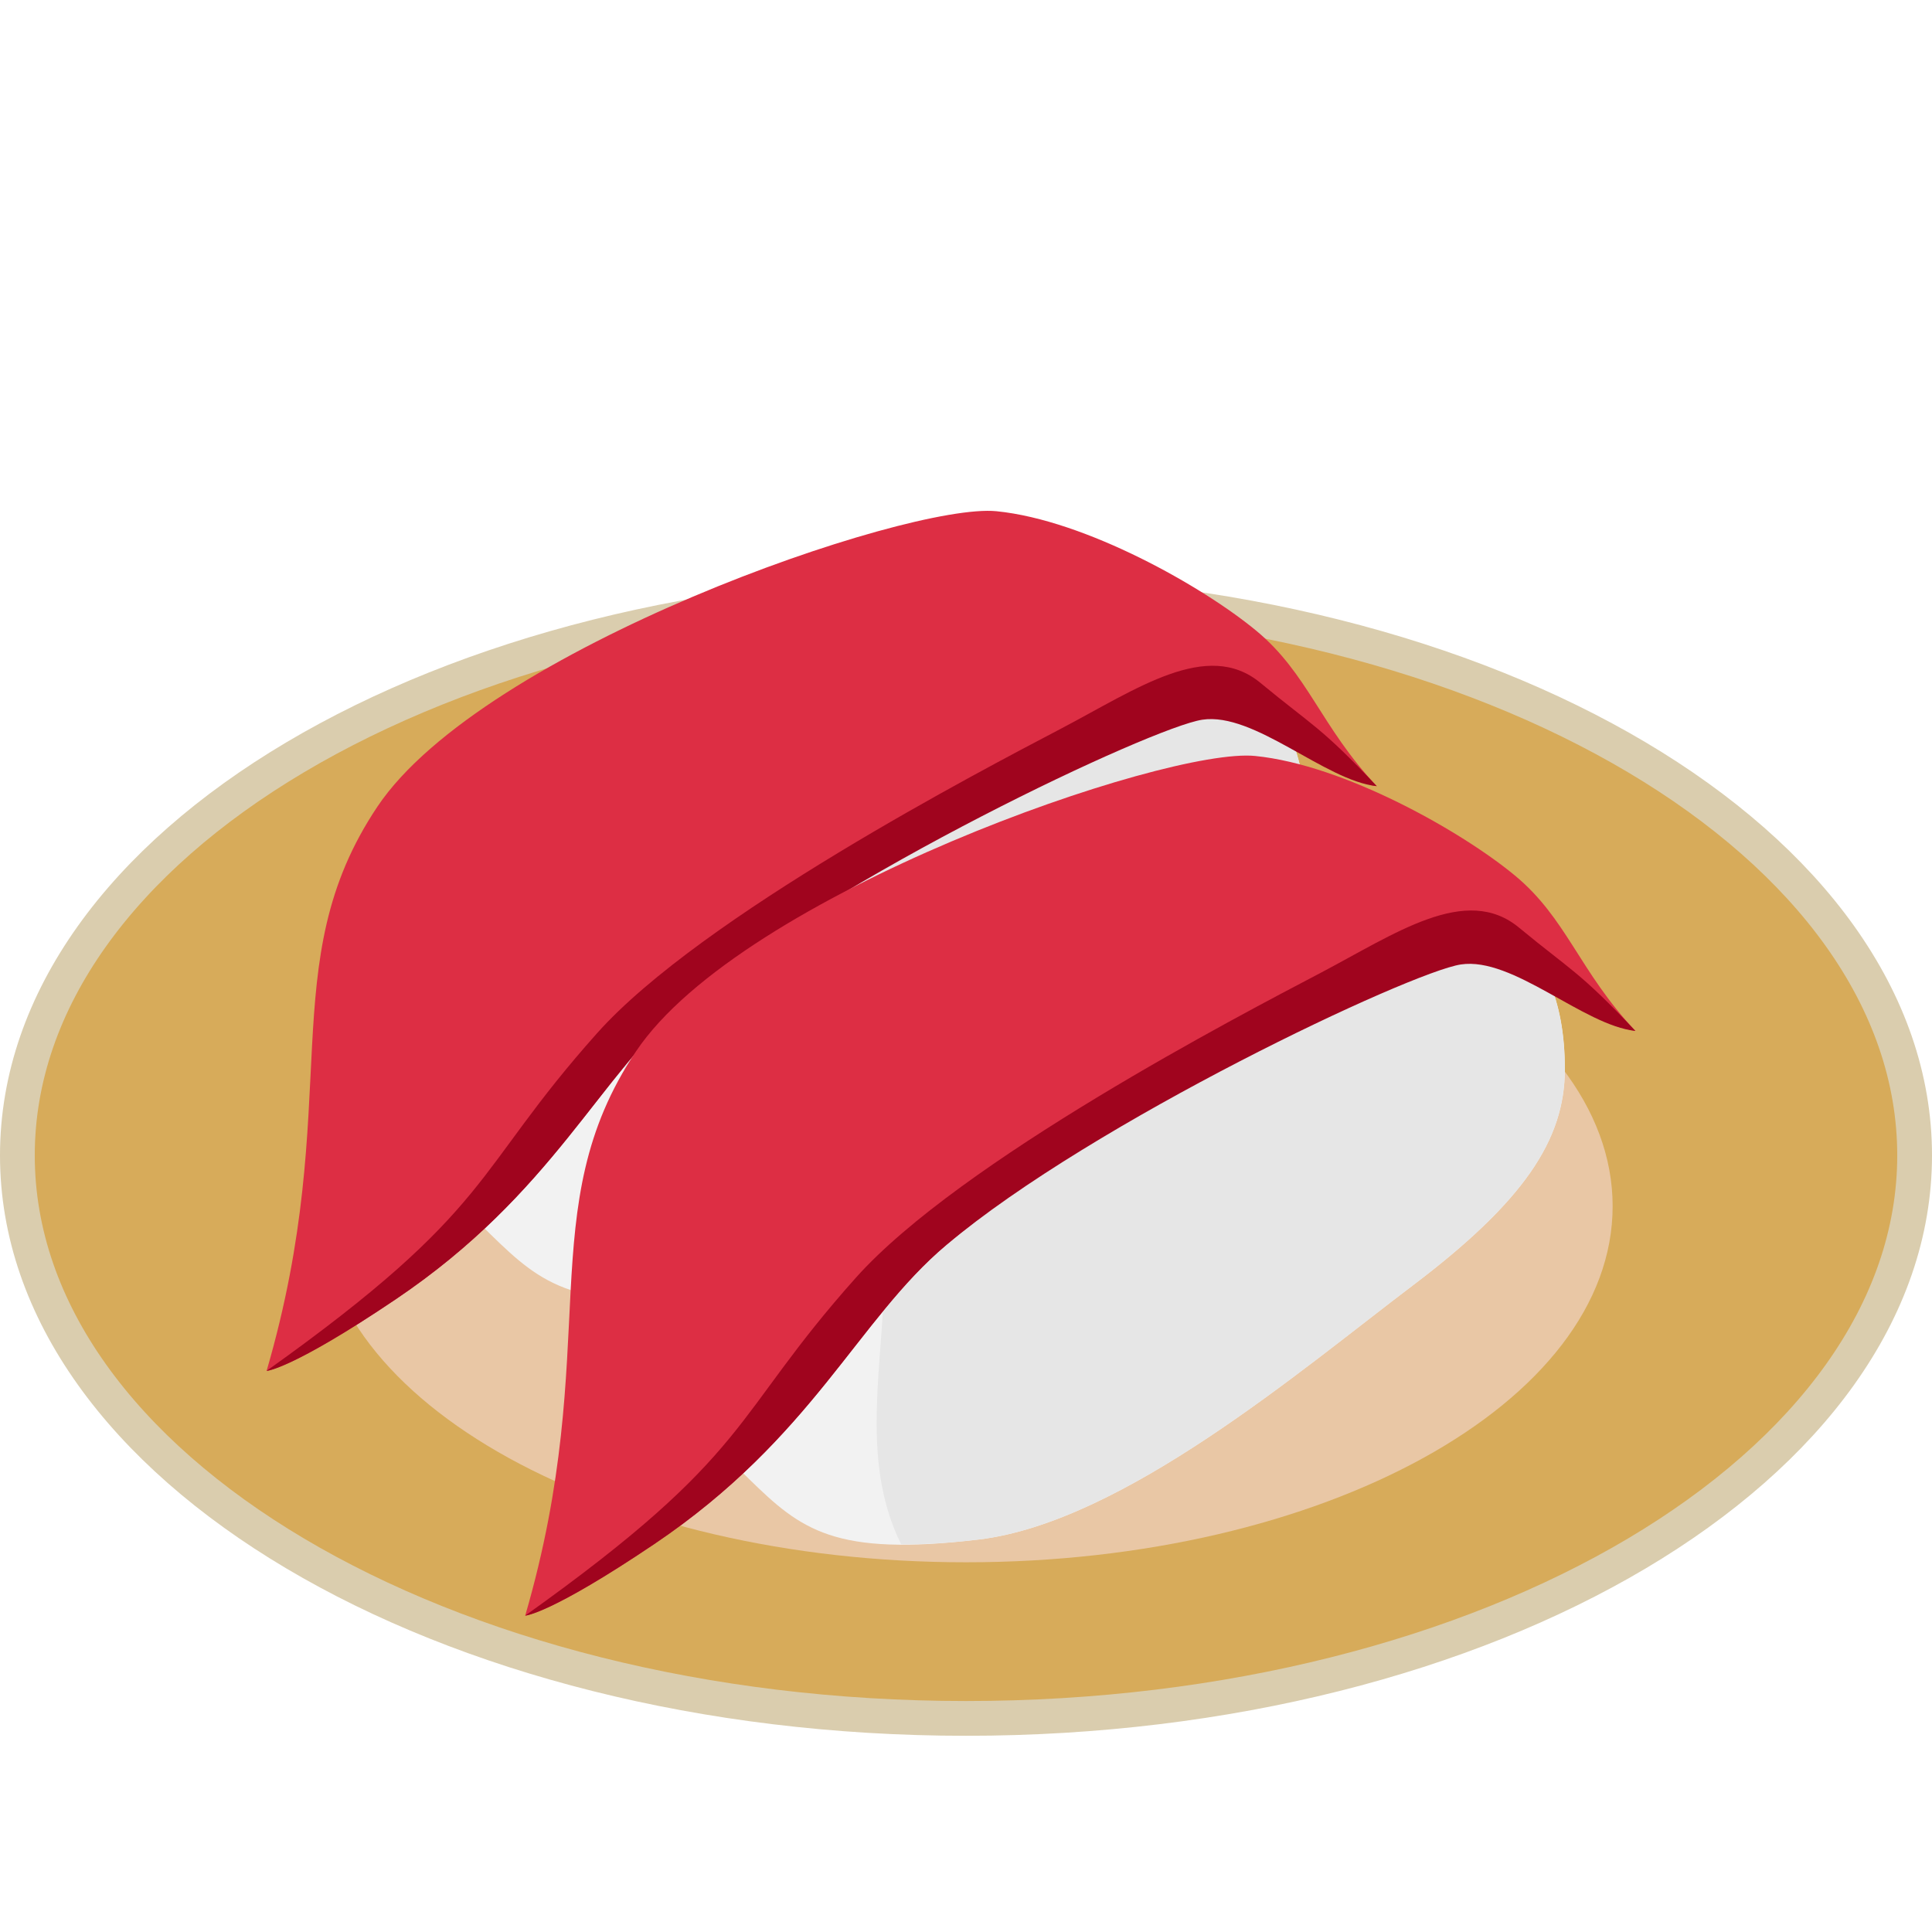
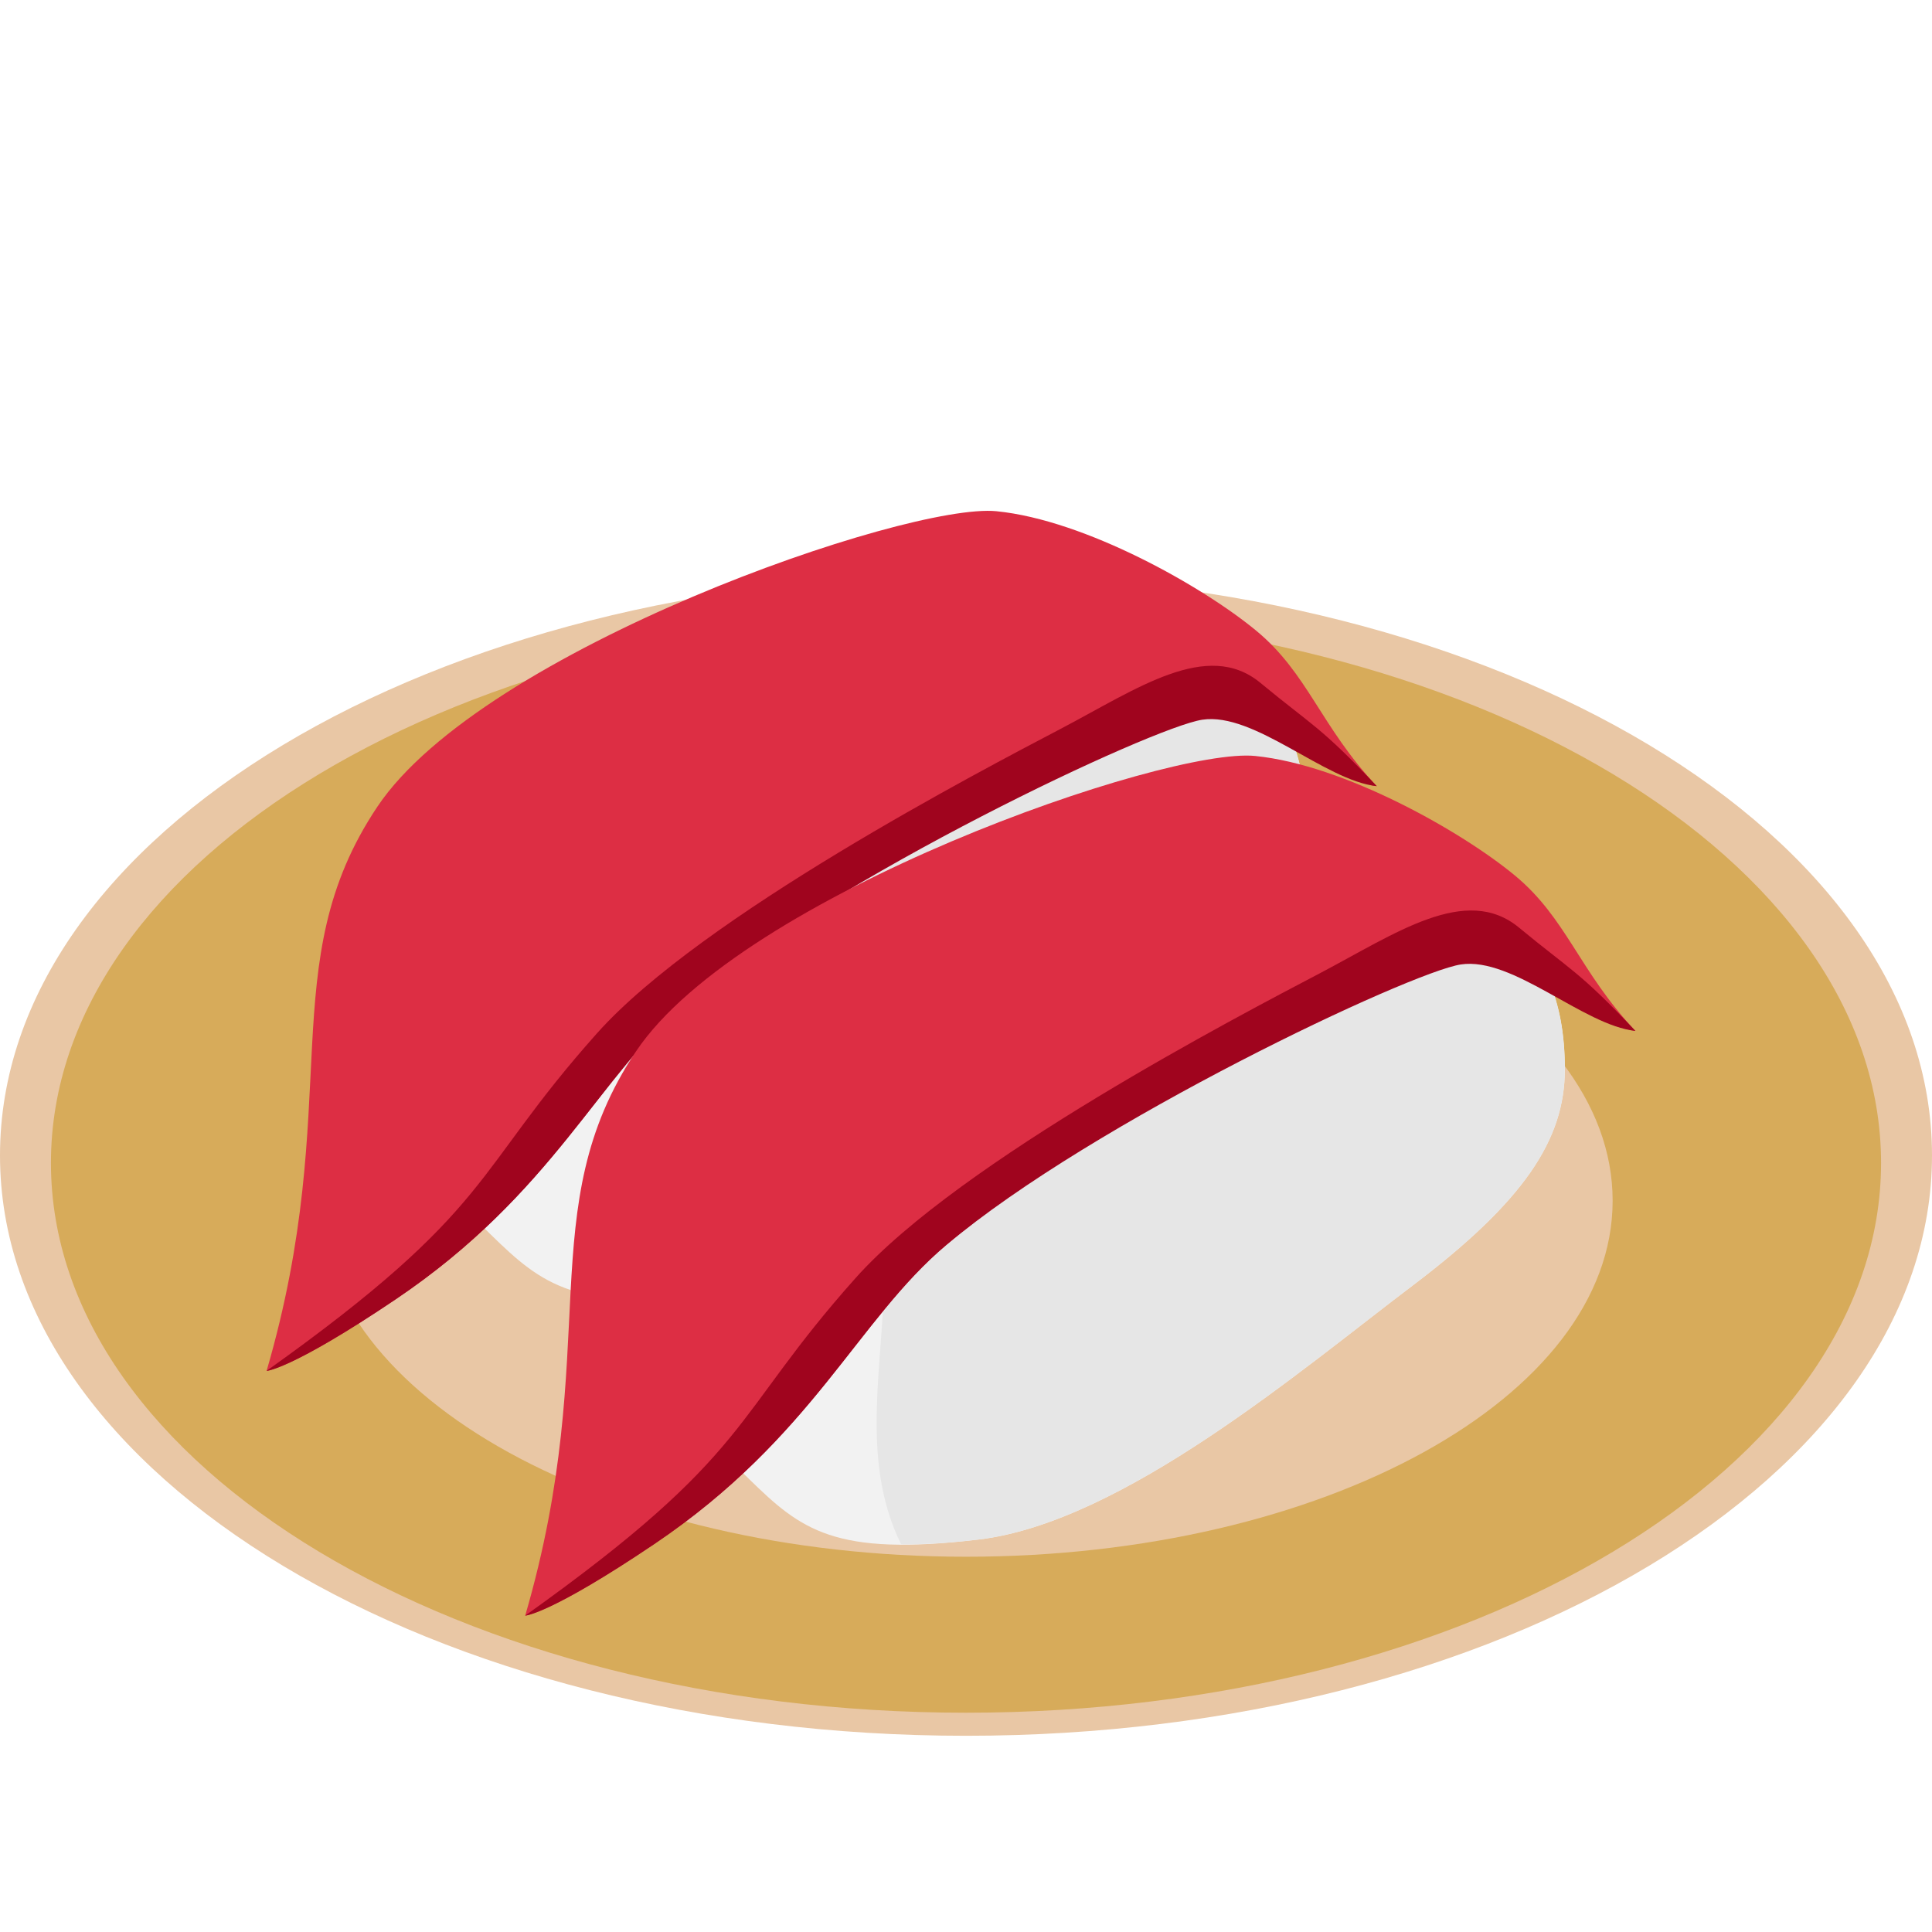
<svg xmlns="http://www.w3.org/2000/svg" viewBox="0 0 512 512" xml:space="preserve" version="1.1" id="svg2" width="512" height="512">
  <defs id="defs6">
    <clipPath id="clipPath16" clipPathUnits="userSpaceOnUse">
      <path id="path18" d="M 0,36 H 36 V 0 H 0 Z" />
    </clipPath>
    <clipPath id="clipPath28" clipPathUnits="userSpaceOnUse">
      <path id="path30" d="M 2.442,20.978 C 2.264,20.911 2.11,20.797 1.995,20.646 v 0 C 0.755,19.012 -0.619,12.529 3,9 V 9 C 6.557,5.532 9.822,4.696 11.777,4.505 v 0 C 11.81,4.502 11.885,4.498 11.918,4.498 v 0 c 2.458,0 18.332,10.761 19.524,13.235 v 0 c 1.371,2.842 1.281,8.399 -1.98,10.298 v 0 c -0.395,0.23 -0.914,0.337 -1.633,0.337 v 0 c -5.581,0 -24.582,-7.088 -25.387,-7.39" />
    </clipPath>
    <clipPath id="clipPath40" clipPathUnits="userSpaceOnUse">
      <path id="path42" d="M 0,36 H 36 V 0 H 0 Z" />
    </clipPath>
    <clipPath id="clipPath16-3" clipPathUnits="userSpaceOnUse">
      <path id="path18-6" d="M 0,36 H 36 V 0 H 0 Z" />
    </clipPath>
    <clipPath id="clipPath28-7" clipPathUnits="userSpaceOnUse">
      <path id="path30-5" d="M 2.442,20.978 C 2.264,20.911 2.11,20.797 1.995,20.646 v 0 C 0.755,19.012 -0.619,12.529 3,9 V 9 C 6.557,5.532 9.822,4.696 11.777,4.505 v 0 C 11.81,4.502 11.885,4.498 11.918,4.498 v 0 c 2.458,0 18.332,10.761 19.524,13.235 v 0 c 1.371,2.842 1.281,8.399 -1.98,10.298 v 0 c -0.395,0.23 -0.914,0.337 -1.633,0.337 v 0 c -5.581,0 -24.582,-7.088 -25.387,-7.39" />
    </clipPath>
    <clipPath id="clipPath16-9" clipPathUnits="userSpaceOnUse">
      <path id="path18-3" d="M 0,36 H 36 V 0 H 0 Z" />
    </clipPath>
    <clipPath id="clipPath28-6" clipPathUnits="userSpaceOnUse">
      <path id="path30-0" d="M 2.442,20.978 C 2.264,20.911 2.11,20.797 1.995,20.646 v 0 C 0.755,19.012 -0.619,12.529 3,9 V 9 C 6.557,5.532 9.822,4.696 11.777,4.505 v 0 C 11.81,4.502 11.885,4.498 11.918,4.498 v 0 c 2.458,0 18.332,10.761 19.524,13.235 v 0 c 1.371,2.842 1.281,8.399 -1.98,10.298 v 0 c -0.395,0.23 -0.914,0.337 -1.633,0.337 v 0 c -5.581,0 -24.582,-7.088 -25.387,-7.39" />
    </clipPath>
    <clipPath id="clipPath16-9-3" clipPathUnits="userSpaceOnUse">
      <path id="path18-3-6" d="M 0,36 H 36 V 0 H 0 Z" />
    </clipPath>
    <clipPath id="clipPath28-6-7" clipPathUnits="userSpaceOnUse">
      <path id="path30-0-5" d="M 2.442,20.978 C 2.264,20.911 2.11,20.797 1.995,20.646 v 0 C 0.755,19.012 -0.619,12.529 3,9 V 9 C 6.557,5.532 9.822,4.696 11.777,4.505 v 0 C 11.81,4.502 11.885,4.498 11.918,4.498 v 0 c 2.458,0 18.332,10.761 19.524,13.235 v 0 c 1.371,2.842 1.281,8.399 -1.98,10.298 v 0 c -0.395,0.23 -0.914,0.337 -1.633,0.337 v 0 c -5.581,0 -24.582,-7.088 -25.387,-7.39" />
    </clipPath>
    <clipPath id="clipPath16-9-7" clipPathUnits="userSpaceOnUse">
      <path id="path18-3-9" d="M 0,36 H 36 V 0 H 0 Z" />
    </clipPath>
    <clipPath id="clipPath28-6-2" clipPathUnits="userSpaceOnUse">
      <path id="path30-0-0" d="M 2.442,20.978 C 2.264,20.911 2.11,20.797 1.995,20.646 v 0 C 0.755,19.012 -0.619,12.529 3,9 V 9 C 6.557,5.532 9.822,4.696 11.777,4.505 v 0 C 11.81,4.502 11.885,4.498 11.918,4.498 v 0 c 2.458,0 18.332,10.761 19.524,13.235 v 0 c 1.371,2.842 1.281,8.399 -1.98,10.298 v 0 c -0.395,0.23 -0.914,0.337 -1.633,0.337 v 0 c -5.581,0 -24.582,-7.088 -25.387,-7.39" />
    </clipPath>
    <clipPath id="clipPath16-9-78" clipPathUnits="userSpaceOnUse">
      <path id="path18-3-4" d="M 0,36 H 36 V 0 H 0 Z" />
    </clipPath>
    <clipPath id="clipPath28-6-5" clipPathUnits="userSpaceOnUse">
      <path id="path30-0-03" d="M 2.442,20.978 C 2.264,20.911 2.11,20.797 1.995,20.646 v 0 C 0.755,19.012 -0.619,12.529 3,9 V 9 C 6.557,5.532 9.822,4.696 11.777,4.505 v 0 C 11.81,4.502 11.885,4.498 11.918,4.498 v 0 c 2.458,0 18.332,10.761 19.524,13.235 v 0 c 1.371,2.842 1.281,8.399 -1.98,10.298 v 0 c -0.395,0.23 -0.914,0.337 -1.633,0.337 v 0 c -5.581,0 -24.582,-7.088 -25.387,-7.39" />
    </clipPath>
    <clipPath id="clipPath16-9-7-6" clipPathUnits="userSpaceOnUse">
      <path id="path18-3-9-1" d="M 0,36 H 36 V 0 H 0 Z" />
    </clipPath>
    <clipPath id="clipPath28-6-2-0" clipPathUnits="userSpaceOnUse">
      <path id="path30-0-0-6" d="M 2.442,20.978 C 2.264,20.911 2.11,20.797 1.995,20.646 v 0 C 0.755,19.012 -0.619,12.529 3,9 V 9 C 6.557,5.532 9.822,4.696 11.777,4.505 v 0 C 11.81,4.502 11.885,4.498 11.918,4.498 v 0 c 2.458,0 18.332,10.761 19.524,13.235 v 0 c 1.371,2.842 1.281,8.399 -1.98,10.298 v 0 c -0.395,0.23 -0.914,0.337 -1.633,0.337 v 0 c -5.581,0 -24.582,-7.088 -25.387,-7.39" />
    </clipPath>
    <clipPath id="clipPath16-9-78-4" clipPathUnits="userSpaceOnUse">
      <path id="path18-3-4-9" d="M 0,36 H 36 V 0 H 0 Z" />
    </clipPath>
    <clipPath id="clipPath28-6-5-2" clipPathUnits="userSpaceOnUse">
      <path id="path30-0-03-0" d="M 2.442,20.978 C 2.264,20.911 2.11,20.797 1.995,20.646 v 0 C 0.755,19.012 -0.619,12.529 3,9 V 9 C 6.557,5.532 9.822,4.696 11.777,4.505 v 0 C 11.81,4.502 11.885,4.498 11.918,4.498 v 0 c 2.458,0 18.332,10.761 19.524,13.235 v 0 c 1.371,2.842 1.281,8.399 -1.98,10.298 v 0 c -0.395,0.23 -0.914,0.337 -1.633,0.337 v 0 c -5.581,0 -24.582,-7.088 -25.387,-7.39" />
    </clipPath>
    <clipPath id="clipPath16-9-1" clipPathUnits="userSpaceOnUse">
      <path id="path18-3-0" d="M 0,36 H 36 V 0 H 0 Z" />
    </clipPath>
    <clipPath id="clipPath28-6-3" clipPathUnits="userSpaceOnUse">
      <path id="path30-0-04" d="M 2.442,20.978 C 2.264,20.911 2.11,20.797 1.995,20.646 v 0 C 0.755,19.012 -0.619,12.529 3,9 V 9 C 6.557,5.532 9.822,4.696 11.777,4.505 v 0 C 11.81,4.502 11.885,4.498 11.918,4.498 v 0 c 2.458,0 18.332,10.761 19.524,13.235 v 0 c 1.371,2.842 1.281,8.399 -1.98,10.298 v 0 c -0.395,0.23 -0.914,0.337 -1.633,0.337 v 0 c -5.581,0 -24.582,-7.088 -25.387,-7.39" />
    </clipPath>
    <clipPath id="clipPath16-4" clipPathUnits="userSpaceOnUse">
      <path id="path18-4" d="M 0,36 H 36 V 0 H 0 Z" />
    </clipPath>
    <clipPath id="clipPath28-4" clipPathUnits="userSpaceOnUse">
      <path id="path30-7" d="M 2.442,20.978 C 2.264,20.911 2.11,20.797 1.995,20.646 v 0 C 0.755,19.012 -0.619,12.529 3,9 V 9 C 6.557,5.532 9.822,4.696 11.777,4.505 v 0 C 11.81,4.502 11.885,4.498 11.918,4.498 v 0 c 2.458,0 18.332,10.761 19.524,13.235 v 0 c 1.371,2.842 1.281,8.399 -1.98,10.298 v 0 c -0.395,0.23 -0.914,0.337 -1.633,0.337 v 0 c -5.581,0 -24.582,-7.088 -25.387,-7.39" />
    </clipPath>
  </defs>
  <g id="layer3" style="display:inline" transform="translate(0,467)">
-     <g id="g1391" transform="matrix(11.55997,0,0,11.55999,-4.099402,-482.1425)">
-       <ellipse ry="12.907" rx="21.747" cy="27.797" cx="22.5" id="path13935" style="opacity:1;fill:#d7ab5a;fill-opacity:1;stroke:#dacdae;stroke-width:0.797;stroke-linecap:round;stroke-linejoin:round;stroke-miterlimit:4;stroke-dasharray:none;stroke-dashoffset:0;stroke-opacity:1" />
-       <ellipse ry="8.163" rx="14.824" cy="28.962" cx="22.5" id="path13935-2" style="opacity:1;fill:#e9c7a5;fill-opacity:1;stroke:none;stroke-width:0.028;stroke-linecap:round;stroke-linejoin:round;stroke-miterlimit:4;stroke-dasharray:0.169, 0.056;stroke-dashoffset:0;stroke-opacity:1" />
+     <g style="display:inline" id="g1725" transform="translate(43.89737,-364.0726)">
+       <ellipse ry="153.809" rx="256" cy="203.264" cx="212.103" id="path879" style="opacity:1;vector-effect:none;fill:#e9c7a5;fill-opacity:1;stroke:none;stroke-width:13.268;stroke-linecap:butt;stroke-linejoin:miter;stroke-miterlimit:4;stroke-dasharray:none;stroke-dashoffset:0;stroke-opacity:1" />
+       <path id="path879-6" d="m 212.103,59.565 a 242.5,145.698 0 0 0 -242.5,145.699 242.5,145.698 0 0 0 242.5,145.697 242.5,145.698 0 0 0 242.5,-145.697 242.5,145.698 0 0 0 -242.5,-145.699 z m 0,61.338 A 171.365,94.36 0 0 1 383.468,215.264 171.365,94.36 0 0 1 212.103,309.623 171.365,94.36 0 0 1 40.737,215.264 171.365,94.36 0 0 1 212.103,120.903 Z" style="display:inline;opacity:1;vector-effect:none;fill:#d7ab5a;fill-opacity:1;stroke:none;stroke-width:12.568;stroke-linecap:butt;stroke-linejoin:miter;stroke-miterlimit:4;stroke-dasharray:none;stroke-dashoffset:0;stroke-opacity:1" />
    </g>
  </g>
  <g id="layer2" style="display:inline" transform="translate(0,467)">
    <g id="g974-7" transform="matrix(11.55997,0,0,11.55999,-79.52106,-540.1094)">
      <g id="g967-5">
        <path style="opacity:1;vector-effect:none;fill:#f2f2f2;fill-opacity:1;stroke:none;stroke-width:0.965;stroke-linecap:butt;stroke-linejoin:miter;stroke-miterlimit:4;stroke-dasharray:none;stroke-dashoffset:0;stroke-opacity:1" d="m 29.827,20.553 c -3.096,0.563 -9.893,2.901 -12.21,4.318 -2.317,1.417 -2.115,4.052 -2.106,5.532 0.009,1.48 1.425,3.058 2.615,4.22 1.189,1.162 1.956,1.779 5.264,1.384 3.309,-0.396 7.404,-3.901 9.95,-5.826 2.545,-1.925 3.485,-3.338 3.485,-4.953 1.49e-4,-1.616 -0.493,-2.636 -1.524,-3.695 -1.032,-1.059 -2.376,-1.542 -5.473,-0.979 z" id="path886-3" />
        <path style="opacity:1;vector-effect:none;fill:#e6e6e6;fill-opacity:1;stroke:none;stroke-width:1.002;stroke-linecap:butt;stroke-linejoin:miter;stroke-miterlimit:4;stroke-dasharray:none;stroke-dashoffset:0;stroke-opacity:1" d="m 31.844,20.32 c -0.578,0.017 -1.244,0.092 -2.018,0.232 -1.913,0.348 -5.236,1.374 -8.045,2.441 -1.088,2.069 -0.552,4.38 -0.554,6.729 8.54e-4,2.221 -0.596,4.411 0.382,6.395 0.503,0.003 1.074,-0.027 1.779,-0.111 3.309,-0.396 7.406,-3.901 9.951,-5.826 2.545,-1.925 3.485,-3.337 3.484,-4.953 1.49e-4,-1.616 -0.494,-2.636 -1.525,-3.695 -0.774,-0.794 -1.722,-1.263 -3.455,-1.211 z" id="path927-5" />
      </g>
      <path id="path12905-2-6" d="m 12.991,37.751 c 1.801,-6.179 0.127,-9.335 2.541,-12.936 2.414,-3.601 12.146,-6.976 14.192,-6.771 2.046,0.205 4.739,1.733 5.955,2.74 1.187,0.982 1.472,2.191 2.761,3.562 -1.187,-0.123 -3.049,-3.028 -4.113,-2.537 -1.064,0.491 -8.313,4.613 -11.681,7.442 -2.046,1.719 -3.06,4.407 -6.702,6.862 -2.389,1.61 -2.955,1.638 -2.955,1.638 z" style="opacity:1;fill:#dd2e44;fill-opacity:1;stroke:none;stroke-width:0.021;stroke-linecap:round;stroke-linejoin:round;stroke-miterlimit:4;stroke-dasharray:0.125, 0.042;stroke-dashoffset:0;stroke-opacity:1" />
      <path id="path12905-0-0-2" d="m 12.991,37.751 c 5.275,-3.759 4.69,-4.509 7.578,-7.743 2.392,-2.68 8.814,-6.024 10.635,-6.98 1.736,-0.912 3.353,-2.056 4.57,-1.049 1.187,0.982 1.379,0.997 2.668,2.368 -1.187,-0.123 -2.807,-1.706 -4.003,-1.523 -1.158,0.178 -8.422,3.599 -11.79,6.428 -2.046,1.719 -3.06,4.407 -6.702,6.862 -2.389,1.61 -2.955,1.638 -2.955,1.638 z" style="opacity:1;fill:#a0041e;fill-opacity:1;stroke:none;stroke-width:0.021;stroke-linecap:round;stroke-linejoin:round;stroke-miterlimit:4;stroke-dasharray:0.125, 0.042;stroke-dashoffset:0;stroke-opacity:1" />
    </g>
  </g>
  <g id="layer1" style="display:inline" transform="translate(0,467)">
    <g id="g974" transform="matrix(11.55997,0,0,11.55999,-10.99094,-475.251)">
      <g id="g967">
        <path style="opacity:1;vector-effect:none;fill:#f2f2f2;fill-opacity:1;stroke:none;stroke-width:0.965;stroke-linecap:butt;stroke-linejoin:miter;stroke-miterlimit:4;stroke-dasharray:none;stroke-dashoffset:0;stroke-opacity:1" d="m 29.827,20.553 c -3.096,0.563 -9.893,2.901 -12.21,4.318 -2.317,1.417 -2.115,4.052 -2.106,5.532 0.009,1.48 1.425,3.058 2.615,4.22 1.189,1.162 1.956,1.779 5.264,1.384 3.309,-0.396 7.404,-3.901 9.95,-5.826 2.545,-1.925 3.485,-3.338 3.485,-4.953 1.49e-4,-1.616 -0.493,-2.636 -1.524,-3.695 -1.032,-1.059 -2.376,-1.542 -5.473,-0.979 z" id="path886" />
        <path style="opacity:1;vector-effect:none;fill:#e6e6e6;fill-opacity:1;stroke:none;stroke-width:1.002;stroke-linecap:butt;stroke-linejoin:miter;stroke-miterlimit:4;stroke-dasharray:none;stroke-dashoffset:0;stroke-opacity:1" d="m 31.844,20.32 c -0.578,0.017 -1.244,0.092 -2.018,0.232 -1.913,0.348 -5.236,1.374 -8.045,2.441 -1.088,2.069 -0.552,4.38 -0.554,6.729 8.54e-4,2.221 -0.596,4.411 0.382,6.395 0.503,0.003 1.074,-0.027 1.779,-0.111 3.309,-0.396 7.406,-3.901 9.951,-5.826 2.545,-1.925 3.485,-3.337 3.484,-4.953 1.49e-4,-1.616 -0.494,-2.636 -1.525,-3.695 -0.774,-0.794 -1.722,-1.263 -3.455,-1.211 z" id="path927" />
      </g>
      <path id="path12905-2" d="m 12.991,37.751 c 1.801,-6.179 0.127,-9.335 2.541,-12.936 2.414,-3.601 12.146,-6.976 14.192,-6.771 2.046,0.205 4.739,1.733 5.955,2.74 1.187,0.982 1.472,2.191 2.761,3.562 -1.187,-0.123 -3.049,-3.028 -4.113,-2.537 -1.064,0.491 -8.313,4.613 -11.681,7.442 -2.046,1.719 -3.06,4.407 -6.702,6.862 -2.389,1.61 -2.955,1.638 -2.955,1.638 z" style="opacity:1;fill:#dd2e44;fill-opacity:1;stroke:none;stroke-width:0.021;stroke-linecap:round;stroke-linejoin:round;stroke-miterlimit:4;stroke-dasharray:0.125, 0.042;stroke-dashoffset:0;stroke-opacity:1" />
      <path id="path12905-0-0" d="m 12.991,37.751 c 5.275,-3.759 4.69,-4.509 7.578,-7.743 2.392,-2.68 8.814,-6.024 10.635,-6.98 1.736,-0.912 3.353,-2.056 4.57,-1.049 1.187,0.982 1.379,0.997 2.668,2.368 -1.187,-0.123 -2.807,-1.706 -4.003,-1.523 -1.158,0.178 -8.422,3.599 -11.79,6.428 -2.046,1.719 -3.06,4.407 -6.702,6.862 -2.389,1.61 -2.955,1.638 -2.955,1.638 z" style="opacity:1;fill:#a0041e;fill-opacity:1;stroke:none;stroke-width:0.021;stroke-linecap:round;stroke-linejoin:round;stroke-miterlimit:4;stroke-dasharray:0.125, 0.042;stroke-dashoffset:0;stroke-opacity:1" />
    </g>
  </g>
</svg>
